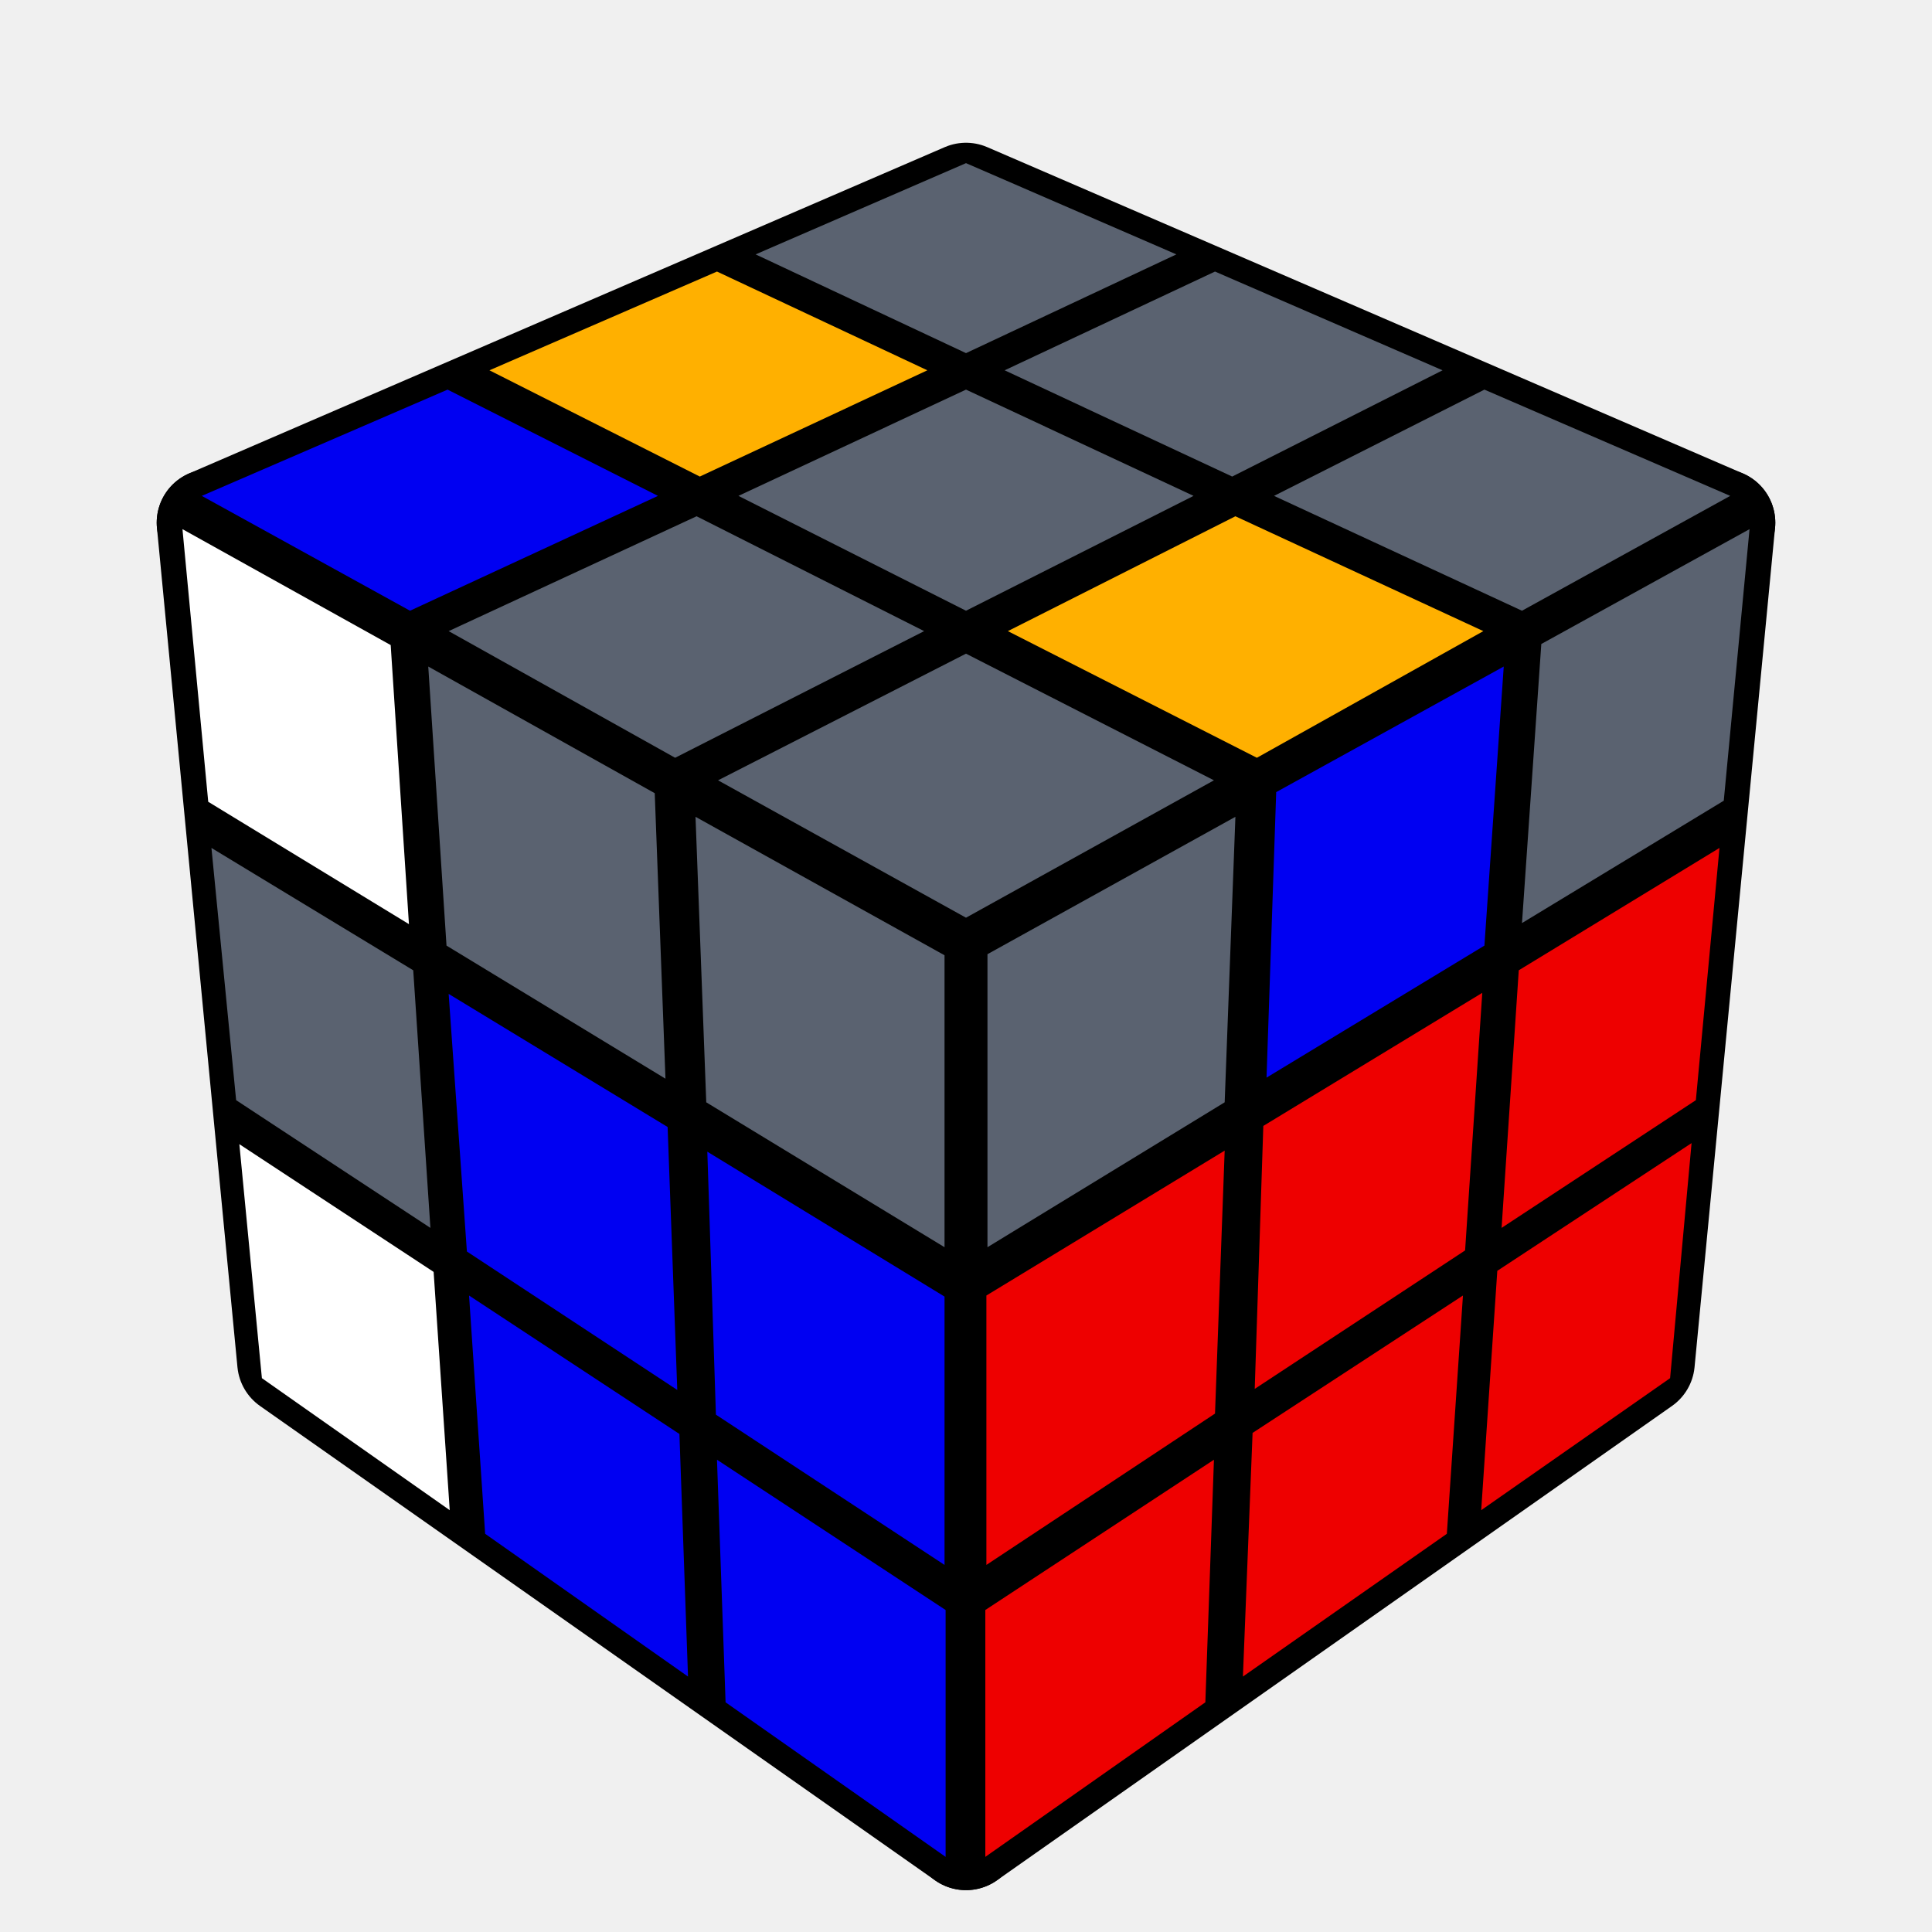
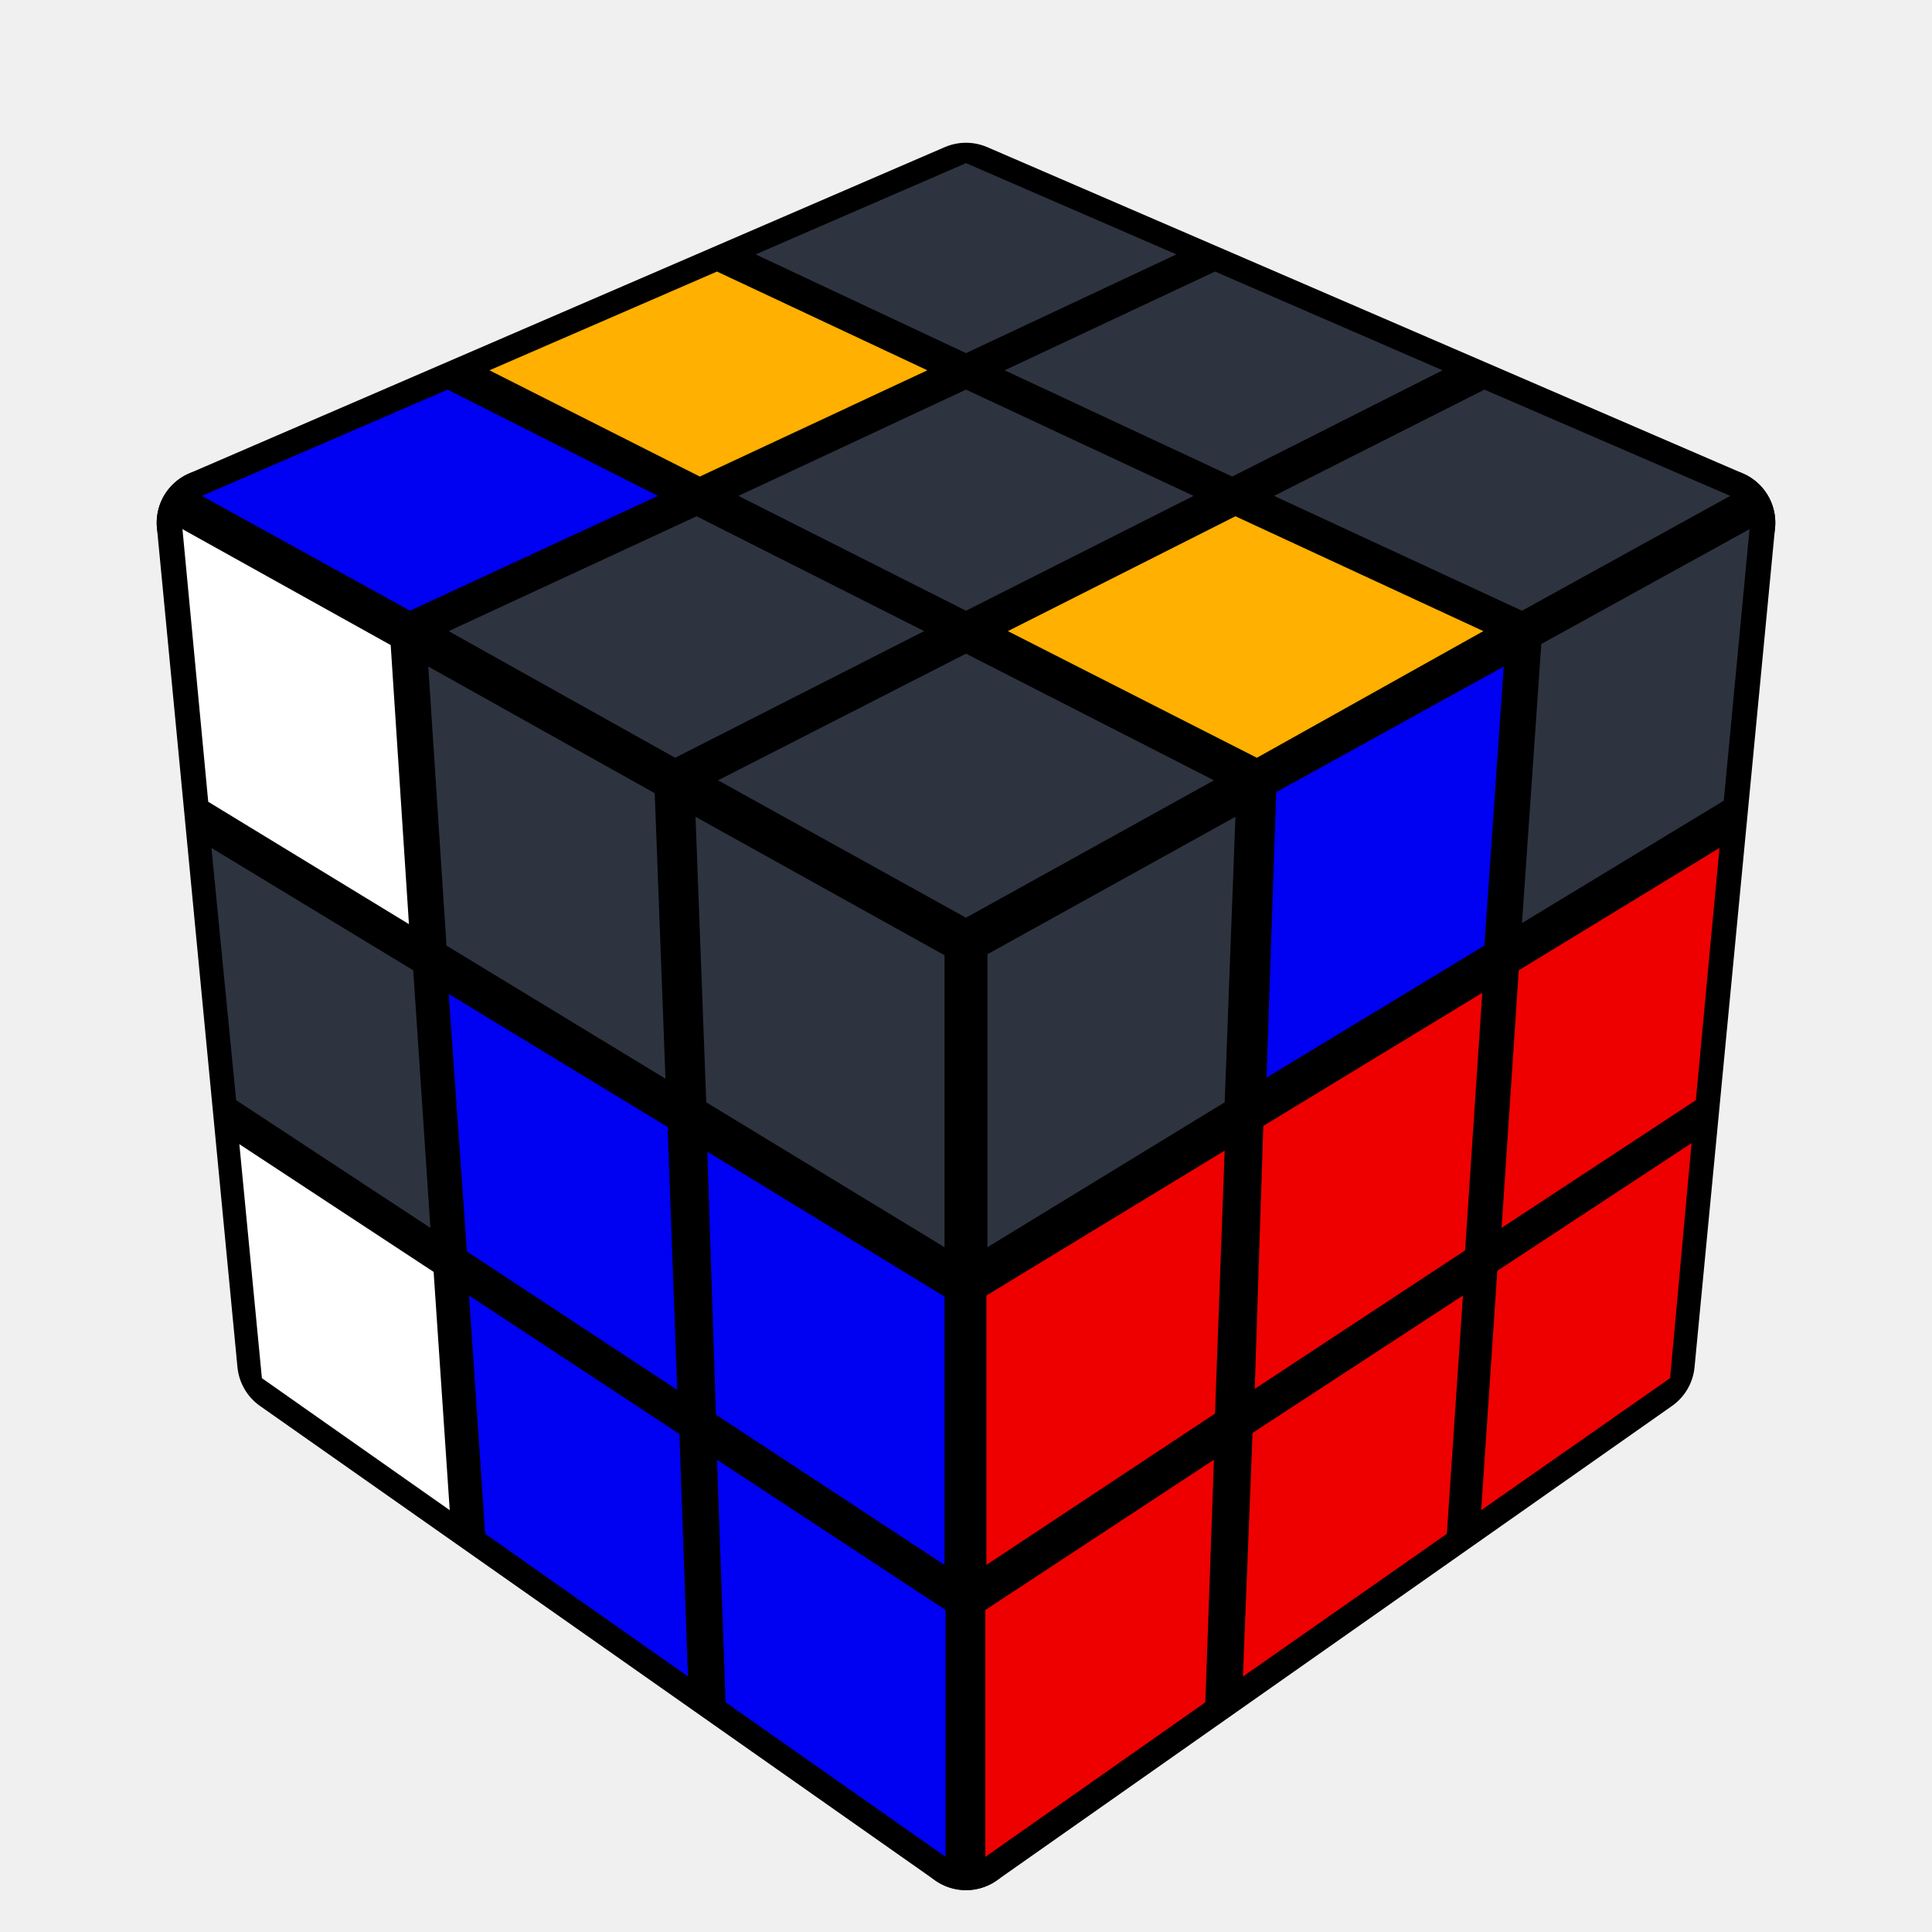
<svg xmlns="http://www.w3.org/2000/svg" version="1.1" width="180" height="180" viewBox="-0.9 -0.9 1.8 1.8">
  <g style="stroke-width:0.1;stroke-linejoin:round;opacity:1">
    <polygon fill="#000000" stroke="#000000" points="-4.9165444344952E-17,-0.717 0.704,-0.413 6.3108540577985E-17,-0.022 -0.704,-0.413" />
    <polygon fill="#000000" stroke="#000000" points="6.3108540577985E-17,-0.022 0.704,-0.413 0.629,0.369 5.5589468959362E-17,0.811" />
    <polygon fill="#000000" stroke="#000000" points="-0.704,-0.413 6.3108540577985E-17,-0.022 5.5589468959362E-17,0.811 -0.629,0.369" />
  </g>
  <g style="opacity:1;stroke-opacity:0.5;stroke-width:0;stroke-linejoin:round">
-     <polygon fill="#5A6270" stroke="#000000" points="-4.9439549272153E-17,-0.748 0.196,-0.663 -1.6979580126642E-17,-0.571 -0.196,-0.663" />
-     <polygon fill="#5A6270" stroke="#000000" points="0.232,-0.647 0.444,-0.555 0.248,-0.456 0.036,-0.555" />
-     <polygon fill="#5A6270" stroke="#000000" points="0.483,-0.537 0.712,-0.438 0.518,-0.331 0.287,-0.438" />
+     <polygon fill="#2E3340" stroke="#000000" points="-4.9439549272153E-17,-0.748 0.196,-0.663 -1.6979580126642E-17,-0.571 -0.196,-0.663" />
+     <polygon fill="#2E3340" stroke="#000000" points="0.232,-0.647 0.444,-0.555 0.248,-0.456 0.036,-0.555" />
+     <polygon fill="#2E3340" stroke="#000000" points="0.483,-0.537 0.712,-0.438 0.518,-0.331 0.287,-0.438" />
    <polygon fill="#FFB000" stroke="#000000" points="-0.232,-0.647 -0.036,-0.555 -0.248,-0.456 -0.444,-0.555" />
-     <polygon fill="#5A6270" stroke="#000000" points="-1.1906711768916E-17,-0.537 0.212,-0.438 1.3125827139793E-17,-0.331 -0.212,-0.438" />
+     <polygon fill="#2E3340" stroke="#000000" points="-1.1906711768916E-17,-0.537 0.212,-0.438 1.3125827139793E-17,-0.331 -0.212,-0.438" />
    <polygon fill="#FFB000" stroke="#000000" points="0.251,-0.419 0.482,-0.312 0.271,-0.194 0.039,-0.312" />
    <polygon fill="#0000F2" stroke="#000000" points="-0.483,-0.537 -0.287,-0.438 -0.518,-0.331 -0.712,-0.438" />
-     <polygon fill="#5A6270" stroke="#000000" points="-0.251,-0.419 -0.039,-0.312 -0.271,-0.194 -0.482,-0.312" />
-     <polygon fill="#5A6270" stroke="#000000" points="1.9219742927126E-17,-0.291 0.231,-0.173 6.3251582941518E-17,-0.045 -0.231,-0.173" />
-     <polygon fill="#5A6270" stroke="#000000" points="0.02,-0.011 0.251,-0.139 0.241,0.127 0.02,0.262" />
+     <polygon fill="#2E3340" stroke="#000000" points="-0.251,-0.419 -0.039,-0.312 -0.271,-0.194 -0.482,-0.312" />
+     <polygon fill="#2E3340" stroke="#000000" points="1.9219742927126E-17,-0.291 0.231,-0.173 6.3251582941518E-17,-0.045 -0.231,-0.173" />
+     <polygon fill="#2E3340" stroke="#000000" points="0.02,-0.011 0.251,-0.139 0.241,0.127 0.02,0.262" />
    <polygon fill="#0000F2" stroke="#000000" points="0.289,-0.162 0.501,-0.279 0.483,-0.019 0.28,0.104" />
-     <polygon fill="#5A6270" stroke="#000000" points="0.536,-0.3 0.73,-0.407 0.706,-0.154 0.518,-0.04" />
+     <polygon fill="#2E3340" stroke="#000000" points="0.536,-0.3 0.73,-0.407 0.706,-0.154 0.518,-0.04" />
    <polygon fill="#EE0000" stroke="#000000" points="0.019,0.307 0.241,0.172 0.232,0.417 0.019,0.558" />
    <polygon fill="#EE0000" stroke="#000000" points="0.277,0.149 0.481,0.025 0.465,0.265 0.269,0.394" />
    <polygon fill="#EE0000" stroke="#000000" points="0.515,0.004 0.702,-0.11 0.68,0.125 0.499,0.244" />
    <polygon fill="#EE0000" stroke="#000000" points="0.018,0.6 0.231,0.46 0.223,0.686 0.018,0.83" />
    <polygon fill="#EE0000" stroke="#000000" points="0.267,0.435 0.463,0.307 0.448,0.529 0.258,0.662" />
    <polygon fill="#EE0000" stroke="#000000" points="0.495,0.284 0.676,0.165 0.656,0.384 0.48,0.507" />
    <polygon fill="#FFFFFF" stroke="#000000" points="-0.73,-0.407 -0.536,-0.299 -0.519,-0.039 -0.706,-0.153" />
-     <polygon fill="#5A6270" stroke="#000000" points="-0.501,-0.279 -0.29,-0.161 -0.28,0.105 -0.484,-0.019" />
-     <polygon fill="#5A6270" stroke="#000000" points="-0.252,-0.139 -0.02,-0.01 -0.02,0.262 -0.242,0.127" />
-     <polygon fill="#5A6270" stroke="#000000" points="-0.703,-0.11 -0.515,0.004 -0.499,0.244 -0.68,0.125" />
+     <polygon fill="#2E3340" stroke="#000000" points="-0.501,-0.279 -0.29,-0.161 -0.28,0.105 -0.484,-0.019" />
+     <polygon fill="#2E3340" stroke="#000000" points="-0.252,-0.139 -0.02,-0.01 -0.02,0.262 -0.242,0.127" />
+     <polygon fill="#2E3340" stroke="#000000" points="-0.703,-0.11 -0.515,0.004 -0.499,0.244 -0.68,0.125" />
    <polygon fill="#0000F2" stroke="#000000" points="-0.482,0.026 -0.278,0.15 -0.269,0.395 -0.465,0.266" />
    <polygon fill="#0000F2" stroke="#000000" points="-0.241,0.173 -0.02,0.308 -0.02,0.558 -0.233,0.418" />
    <polygon fill="#FFFFFF" stroke="#000000" points="-0.677,0.166 -0.496,0.285 -0.481,0.507 -0.656,0.384" />
    <polygon fill="#0000F2" stroke="#000000" points="-0.463,0.307 -0.267,0.436 -0.259,0.662 -0.448,0.529" />
    <polygon fill="#0000F2" stroke="#000000" points="-0.232,0.46 -0.019,0.6 -0.019,0.83 -0.224,0.686" />
  </g>
</svg>
